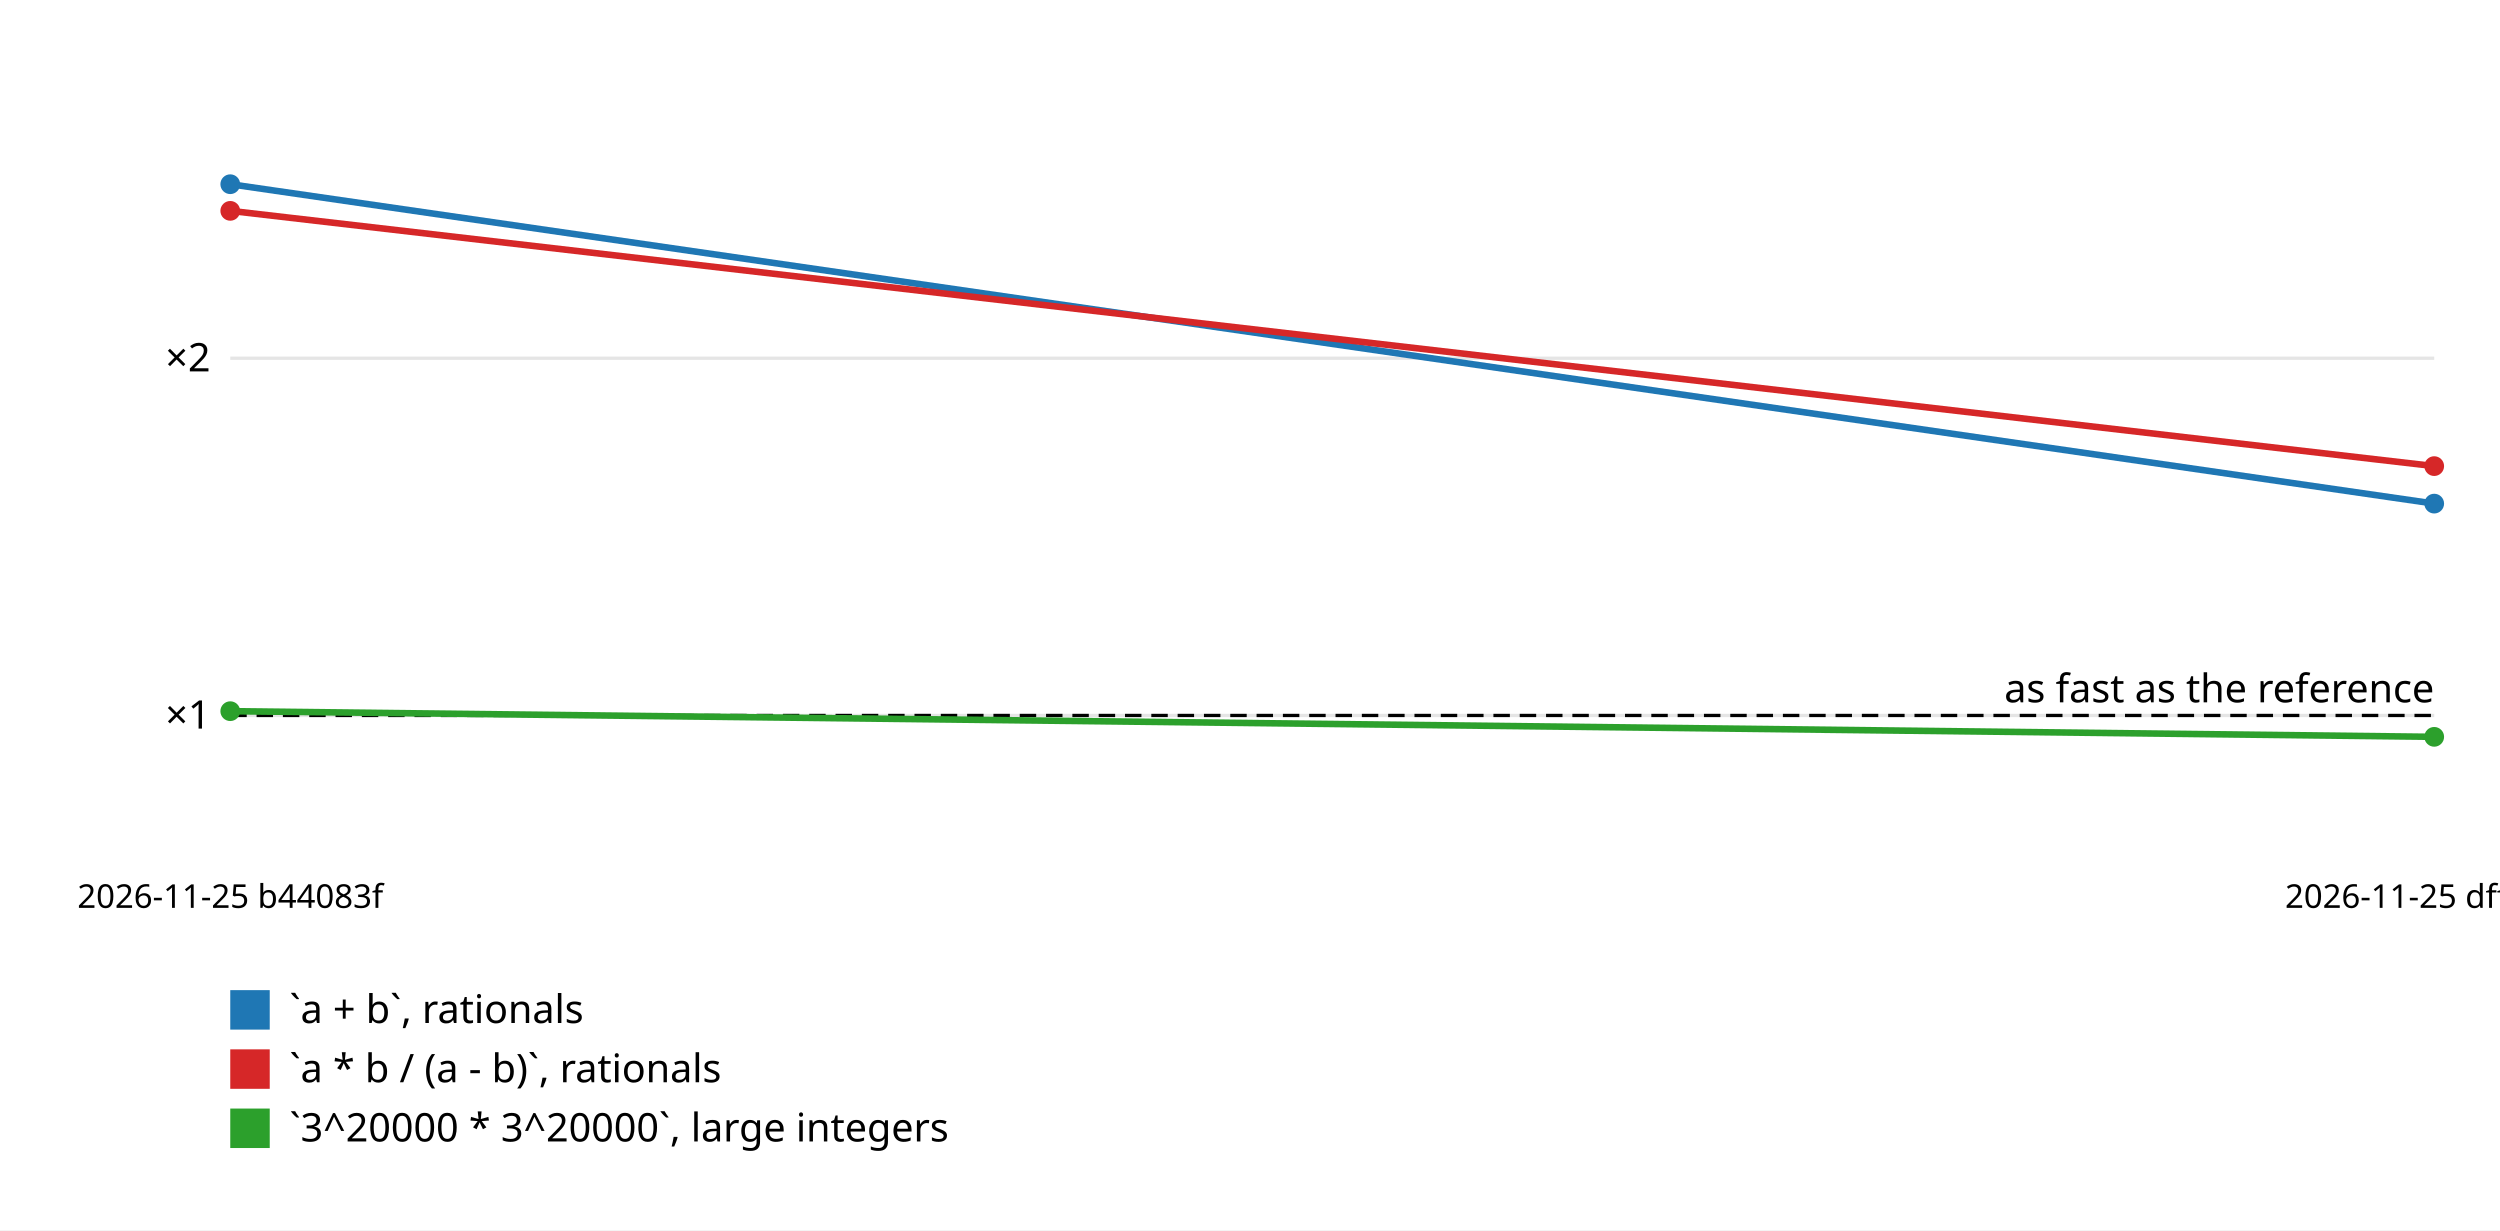
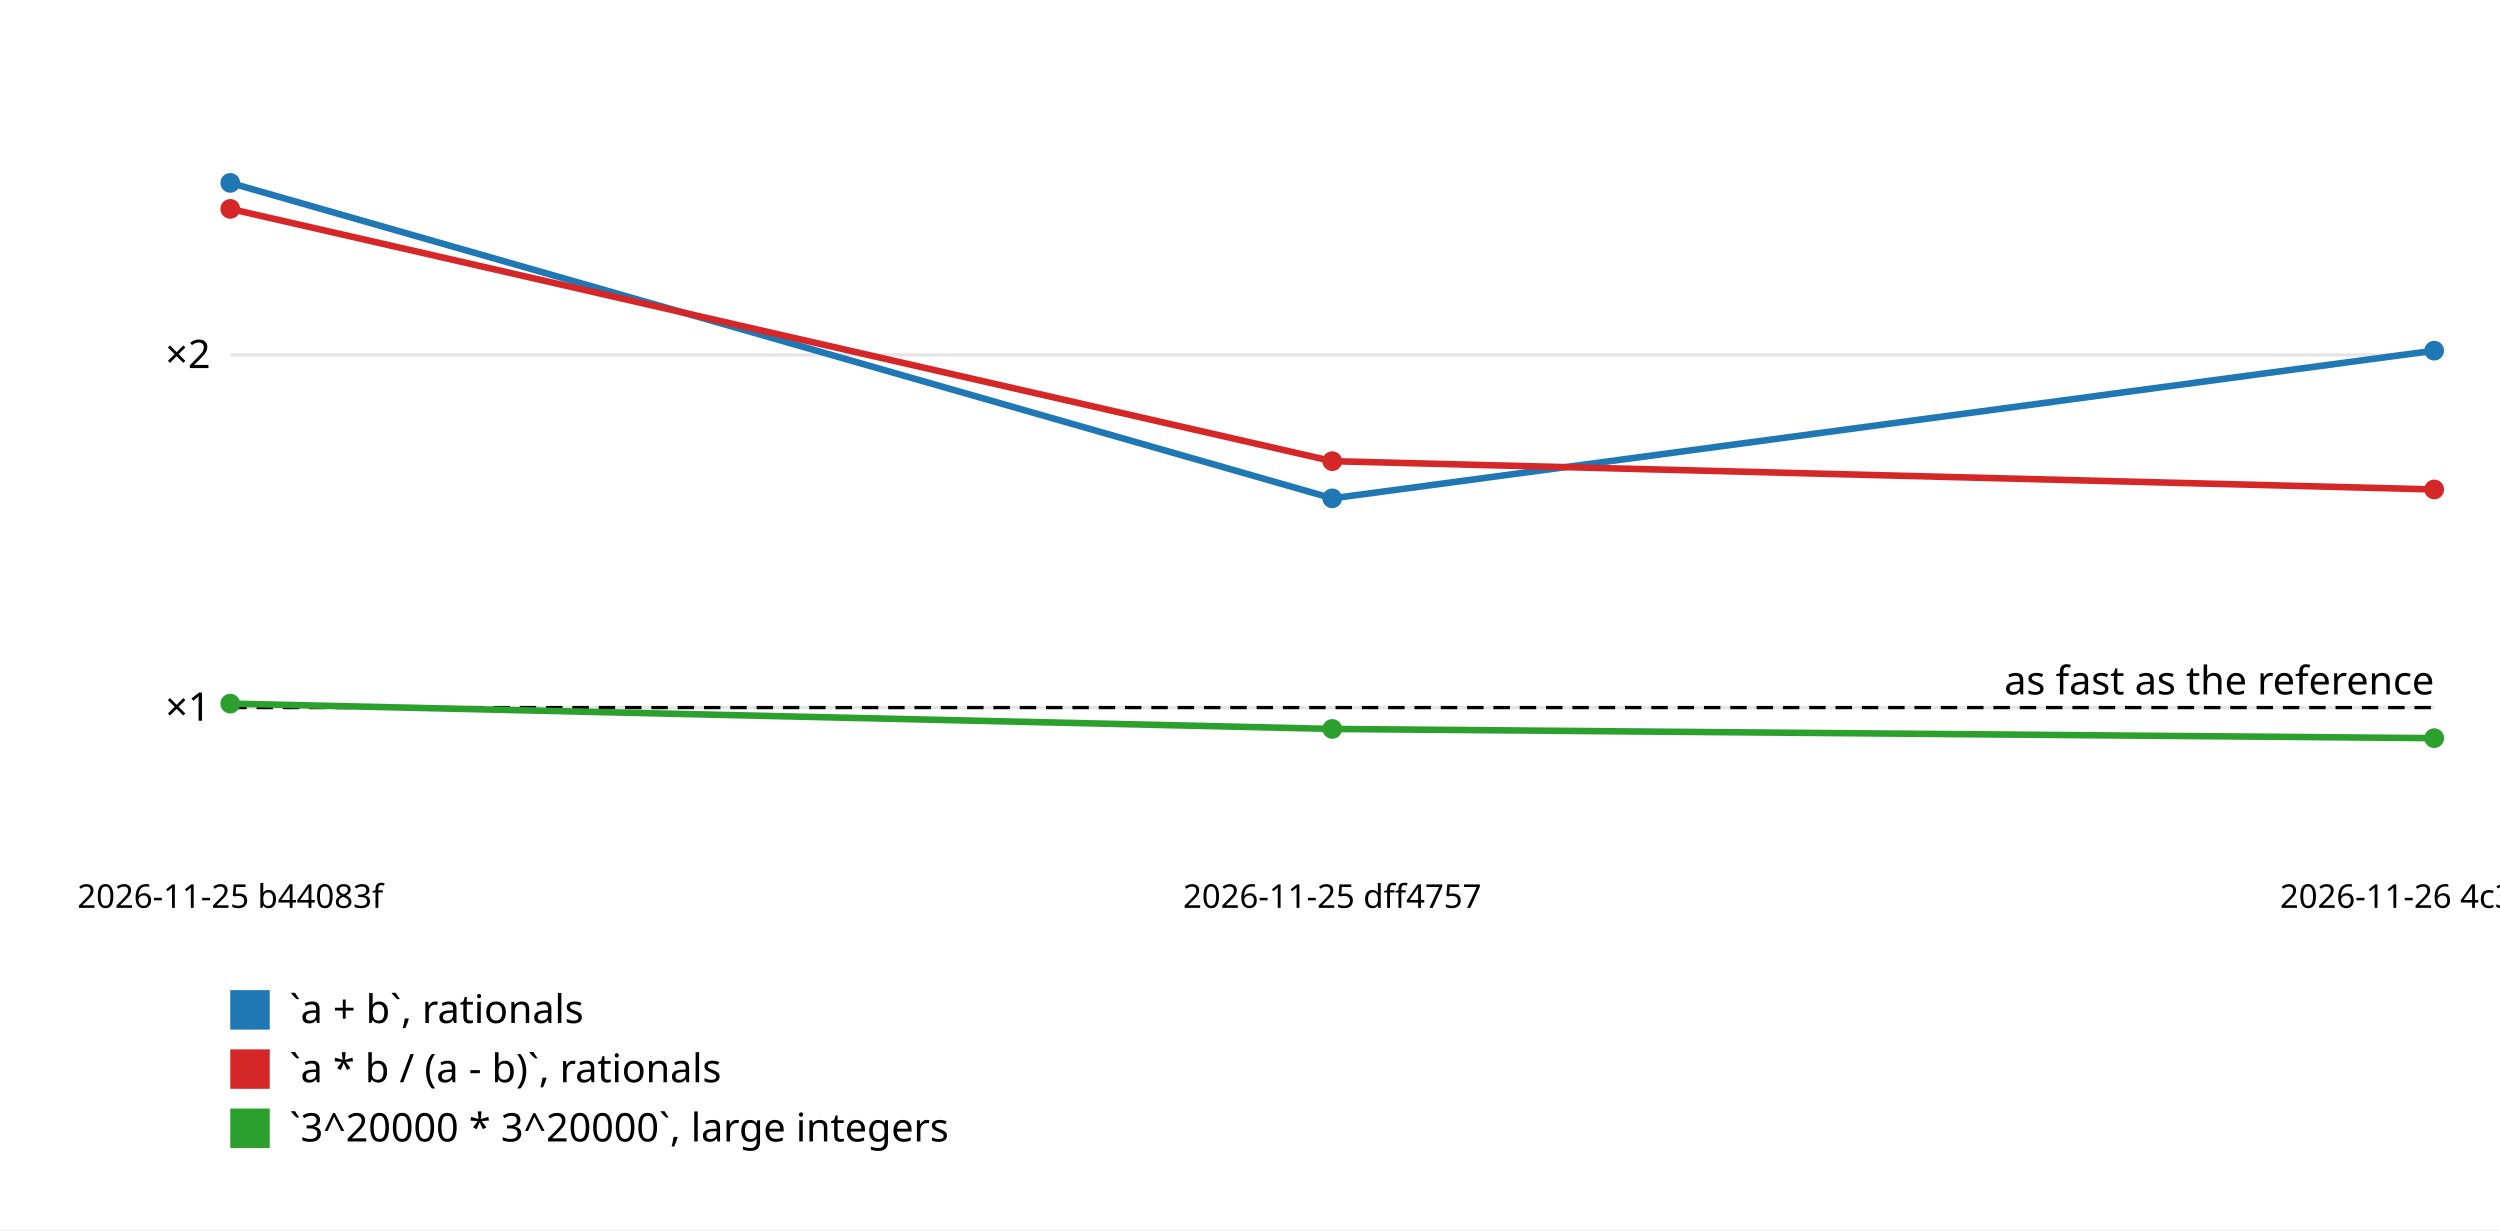
<svg xmlns="http://www.w3.org/2000/svg" width="760" height="374" font-family="sans-serif" font-size="12">
  <rect width="760" height="374" fill="white" />
-   <line x1="70" x2="740" y1="217.5" y2="217.5" stroke="#e5e5e5" />
-   <text x="64" y="221.5" text-anchor="end">×1</text>
-   <line x1="70" x2="740" y1="108.9" y2="108.9" stroke="#e5e5e5" />
-   <text x="64" y="112.9" text-anchor="end">×2</text>
-   <line x1="70" x2="740" y1="217.5" y2="217.5" stroke="black" stroke-dasharray="5 3" />
-   <text x="740" y="213.5" text-anchor="end">as fast as the reference</text>
+   <line x1="70" x2="740" y1="215.1" y2="215.1" stroke="#e5e5e5" />
+   <text x="64" y="219.1" text-anchor="end">×1</text>
+   <line x1="70" x2="740" y1="107.9" y2="107.9" stroke="#e5e5e5" />
+   <text x="64" y="111.9" text-anchor="end">×2</text>
+   <line x1="70" x2="740" y1="215.1" y2="215.1" stroke="black" stroke-dasharray="5 3" />
+   <text x="740" y="211.1" text-anchor="end">as fast as the reference</text>
  <text x="70.0" y="276" text-anchor="middle" font-size="10">2026-11-25 b44083f</text>
-   <text x="740.0" y="276" text-anchor="middle" font-size="10">2026-11-25 dff4757</text>
-   <polyline points="70.0,56.0 740.0,153.1" fill="none" stroke="#1f77b4" stroke-width="2" />
-   <circle cx="70.0" cy="56.0" r="3" fill="#1f77b4" />
-   <circle cx="740.0" cy="153.1" r="3" fill="#1f77b4" />
+   <text x="405.0" y="276" text-anchor="middle" font-size="10">2026-11-25 dff4757</text>
+   <text x="740.0" y="276" text-anchor="middle" font-size="10">2026-11-26 4c333a4</text>
+   <polyline points="70.0,55.6 405.0,151.5 740.0,106.6" fill="none" stroke="#1f77b4" stroke-width="2" />
+   <circle cx="70.0" cy="55.6" r="3" fill="#1f77b4" />
+   <circle cx="405.0" cy="151.5" r="3" fill="#1f77b4" />
+   <circle cx="740.0" cy="106.6" r="3" fill="#1f77b4" />
  <rect x="70" y="301" width="12" height="12" fill="#1f77b4" />
  <text x="88" y="311">`a + b`, rationals</text>
-   <polyline points="70.0,64.1 740.0,141.7" fill="none" stroke="#d62728" stroke-width="2" />
-   <circle cx="70.0" cy="64.1" r="3" fill="#d62728" />
-   <circle cx="740.0" cy="141.7" r="3" fill="#d62728" />
+   <polyline points="70.0,63.5 405.0,140.2 740.0,148.8" fill="none" stroke="#d62728" stroke-width="2" />
+   <circle cx="70.0" cy="63.5" r="3" fill="#d62728" />
+   <circle cx="405.0" cy="140.2" r="3" fill="#d62728" />
+   <circle cx="740.0" cy="148.8" r="3" fill="#d62728" />
  <rect x="70" y="319" width="12" height="12" fill="#d62728" />
  <text x="88" y="329">`a * b / (a - b)`, rationals</text>
-   <polyline points="70.0,216.2 740.0,224.0" fill="none" stroke="#2ca02c" stroke-width="2" />
-   <circle cx="70.0" cy="216.2" r="3" fill="#2ca02c" />
-   <circle cx="740.0" cy="224.0" r="3" fill="#2ca02c" />
+   <polyline points="70.0,213.9 405.0,221.6 740.0,224.4" fill="none" stroke="#2ca02c" stroke-width="2" />
+   <circle cx="70.0" cy="213.9" r="3" fill="#2ca02c" />
+   <circle cx="405.0" cy="221.6" r="3" fill="#2ca02c" />
+   <circle cx="740.0" cy="224.4" r="3" fill="#2ca02c" />
  <rect x="70" y="337" width="12" height="12" fill="#2ca02c" />
  <text x="88" y="347">`3^20000 * 3^20000`, large integers</text>
</svg>
